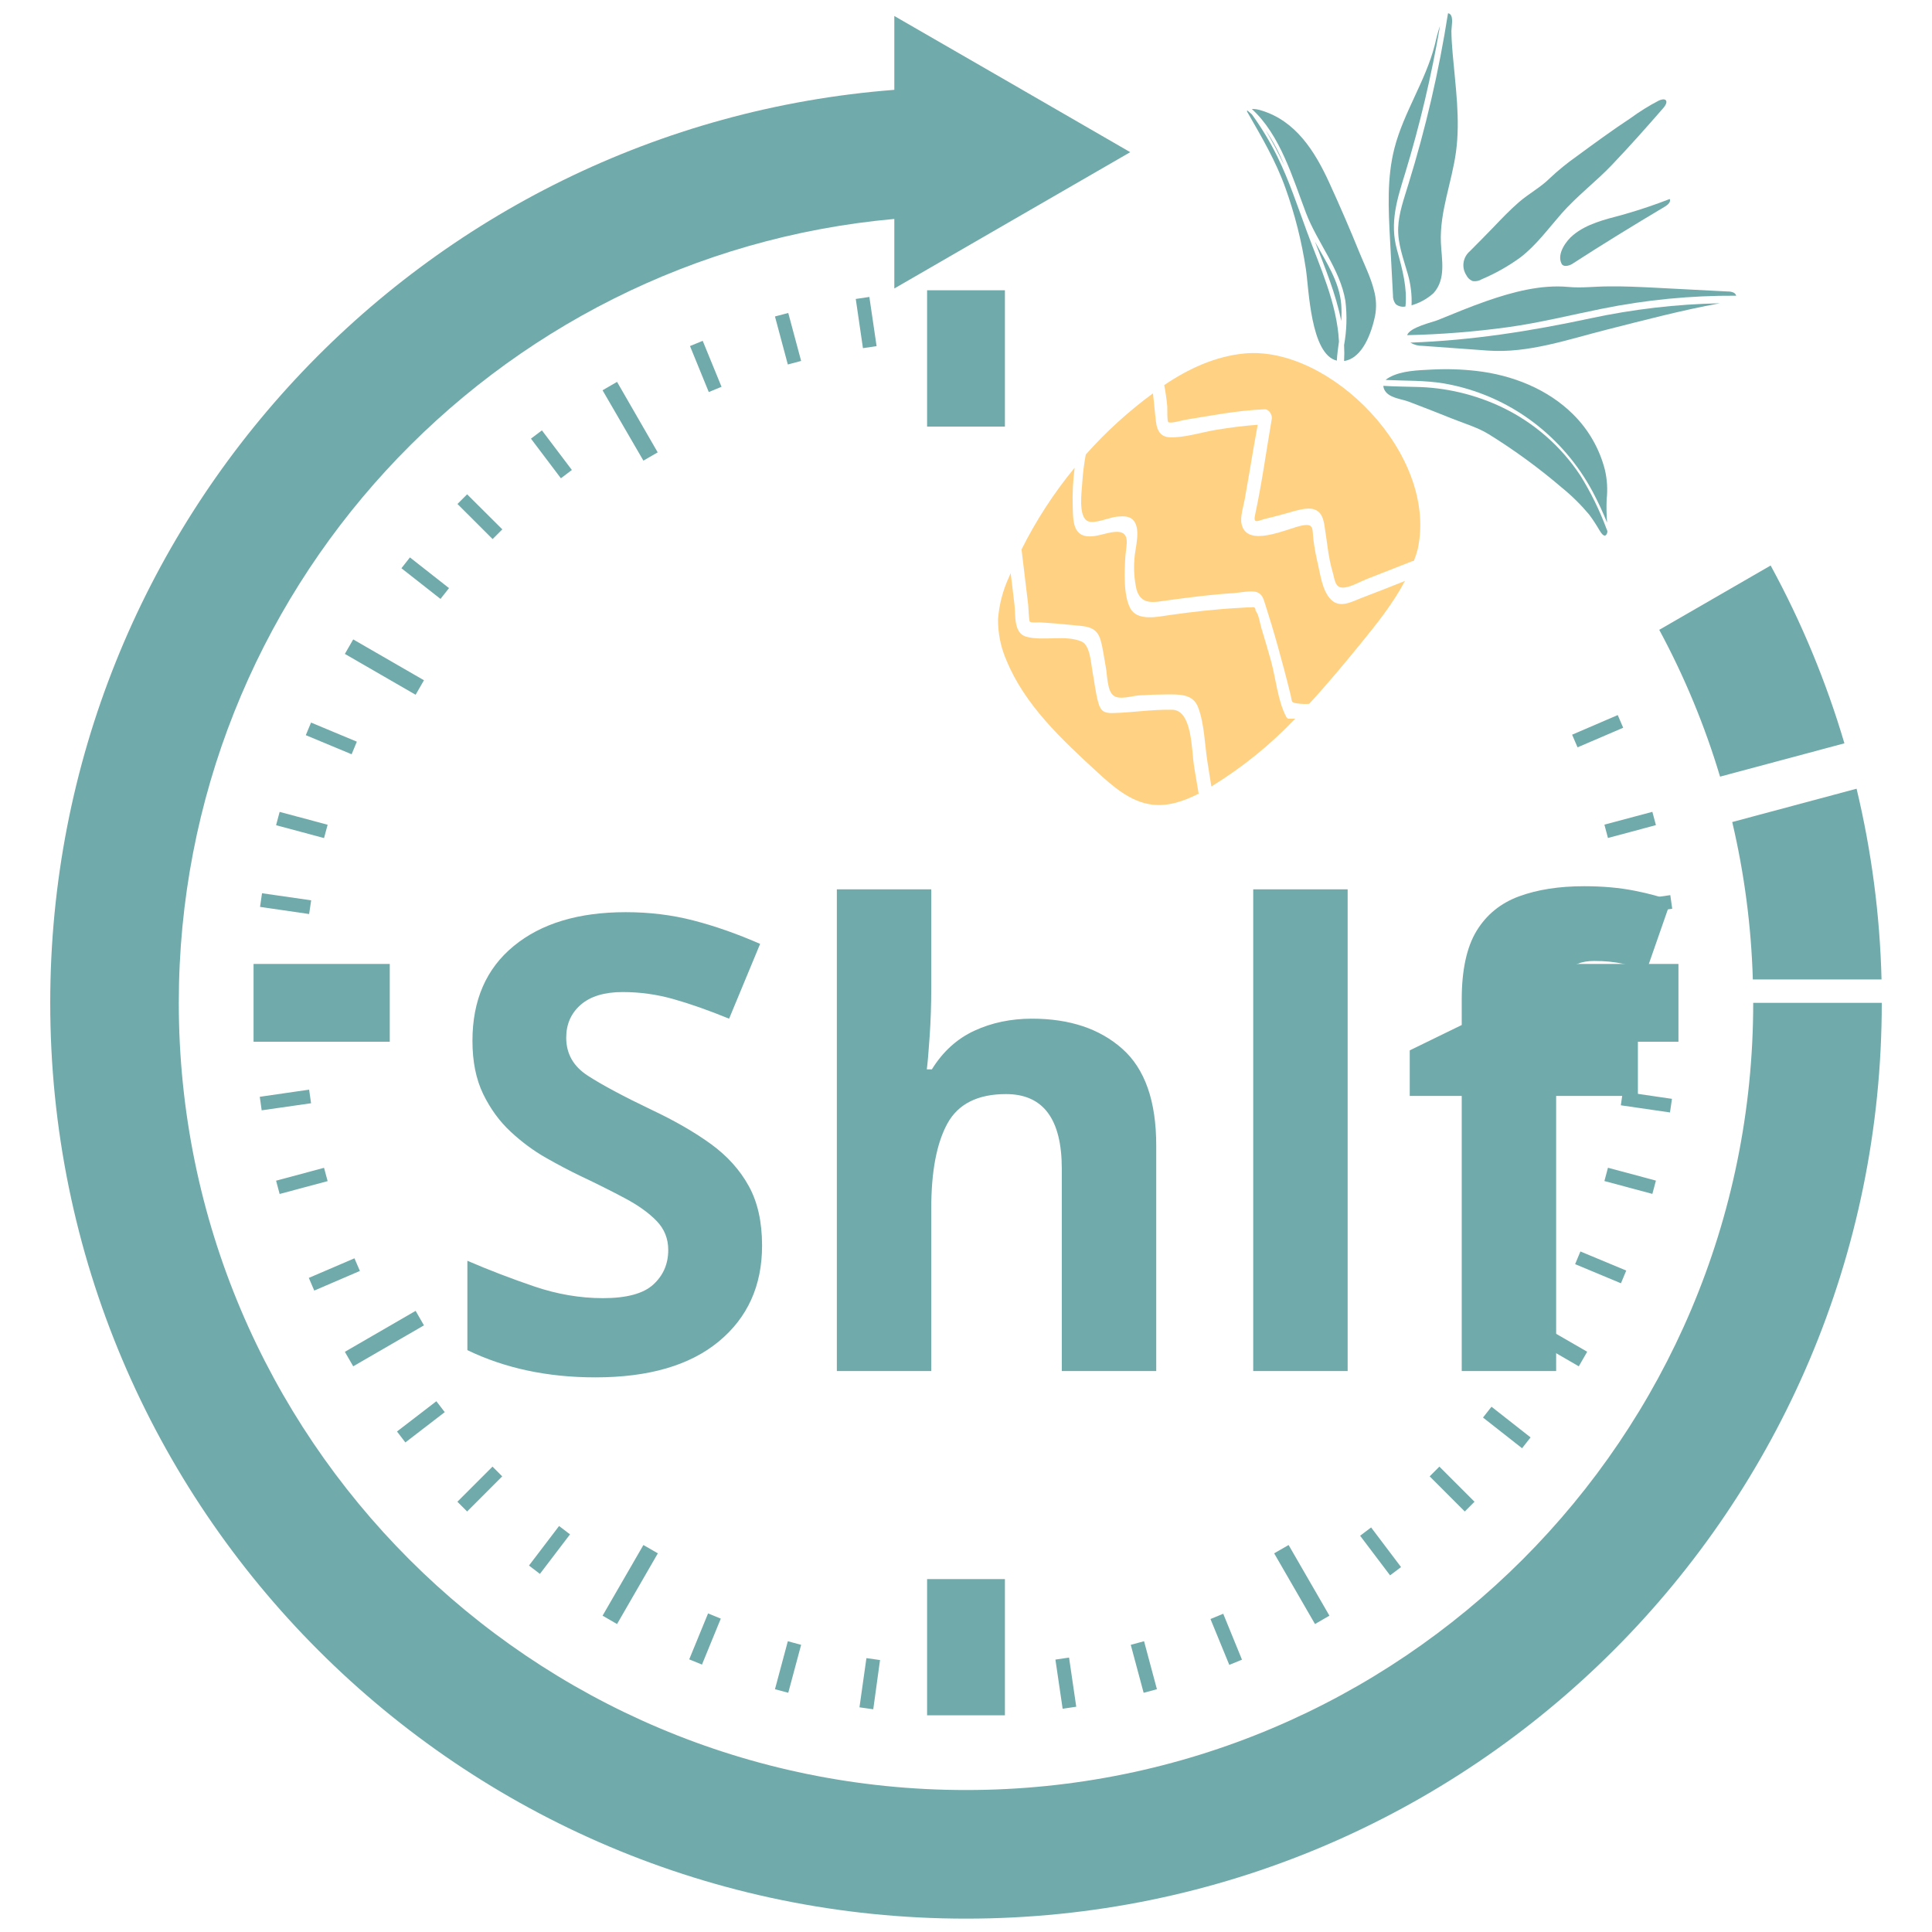
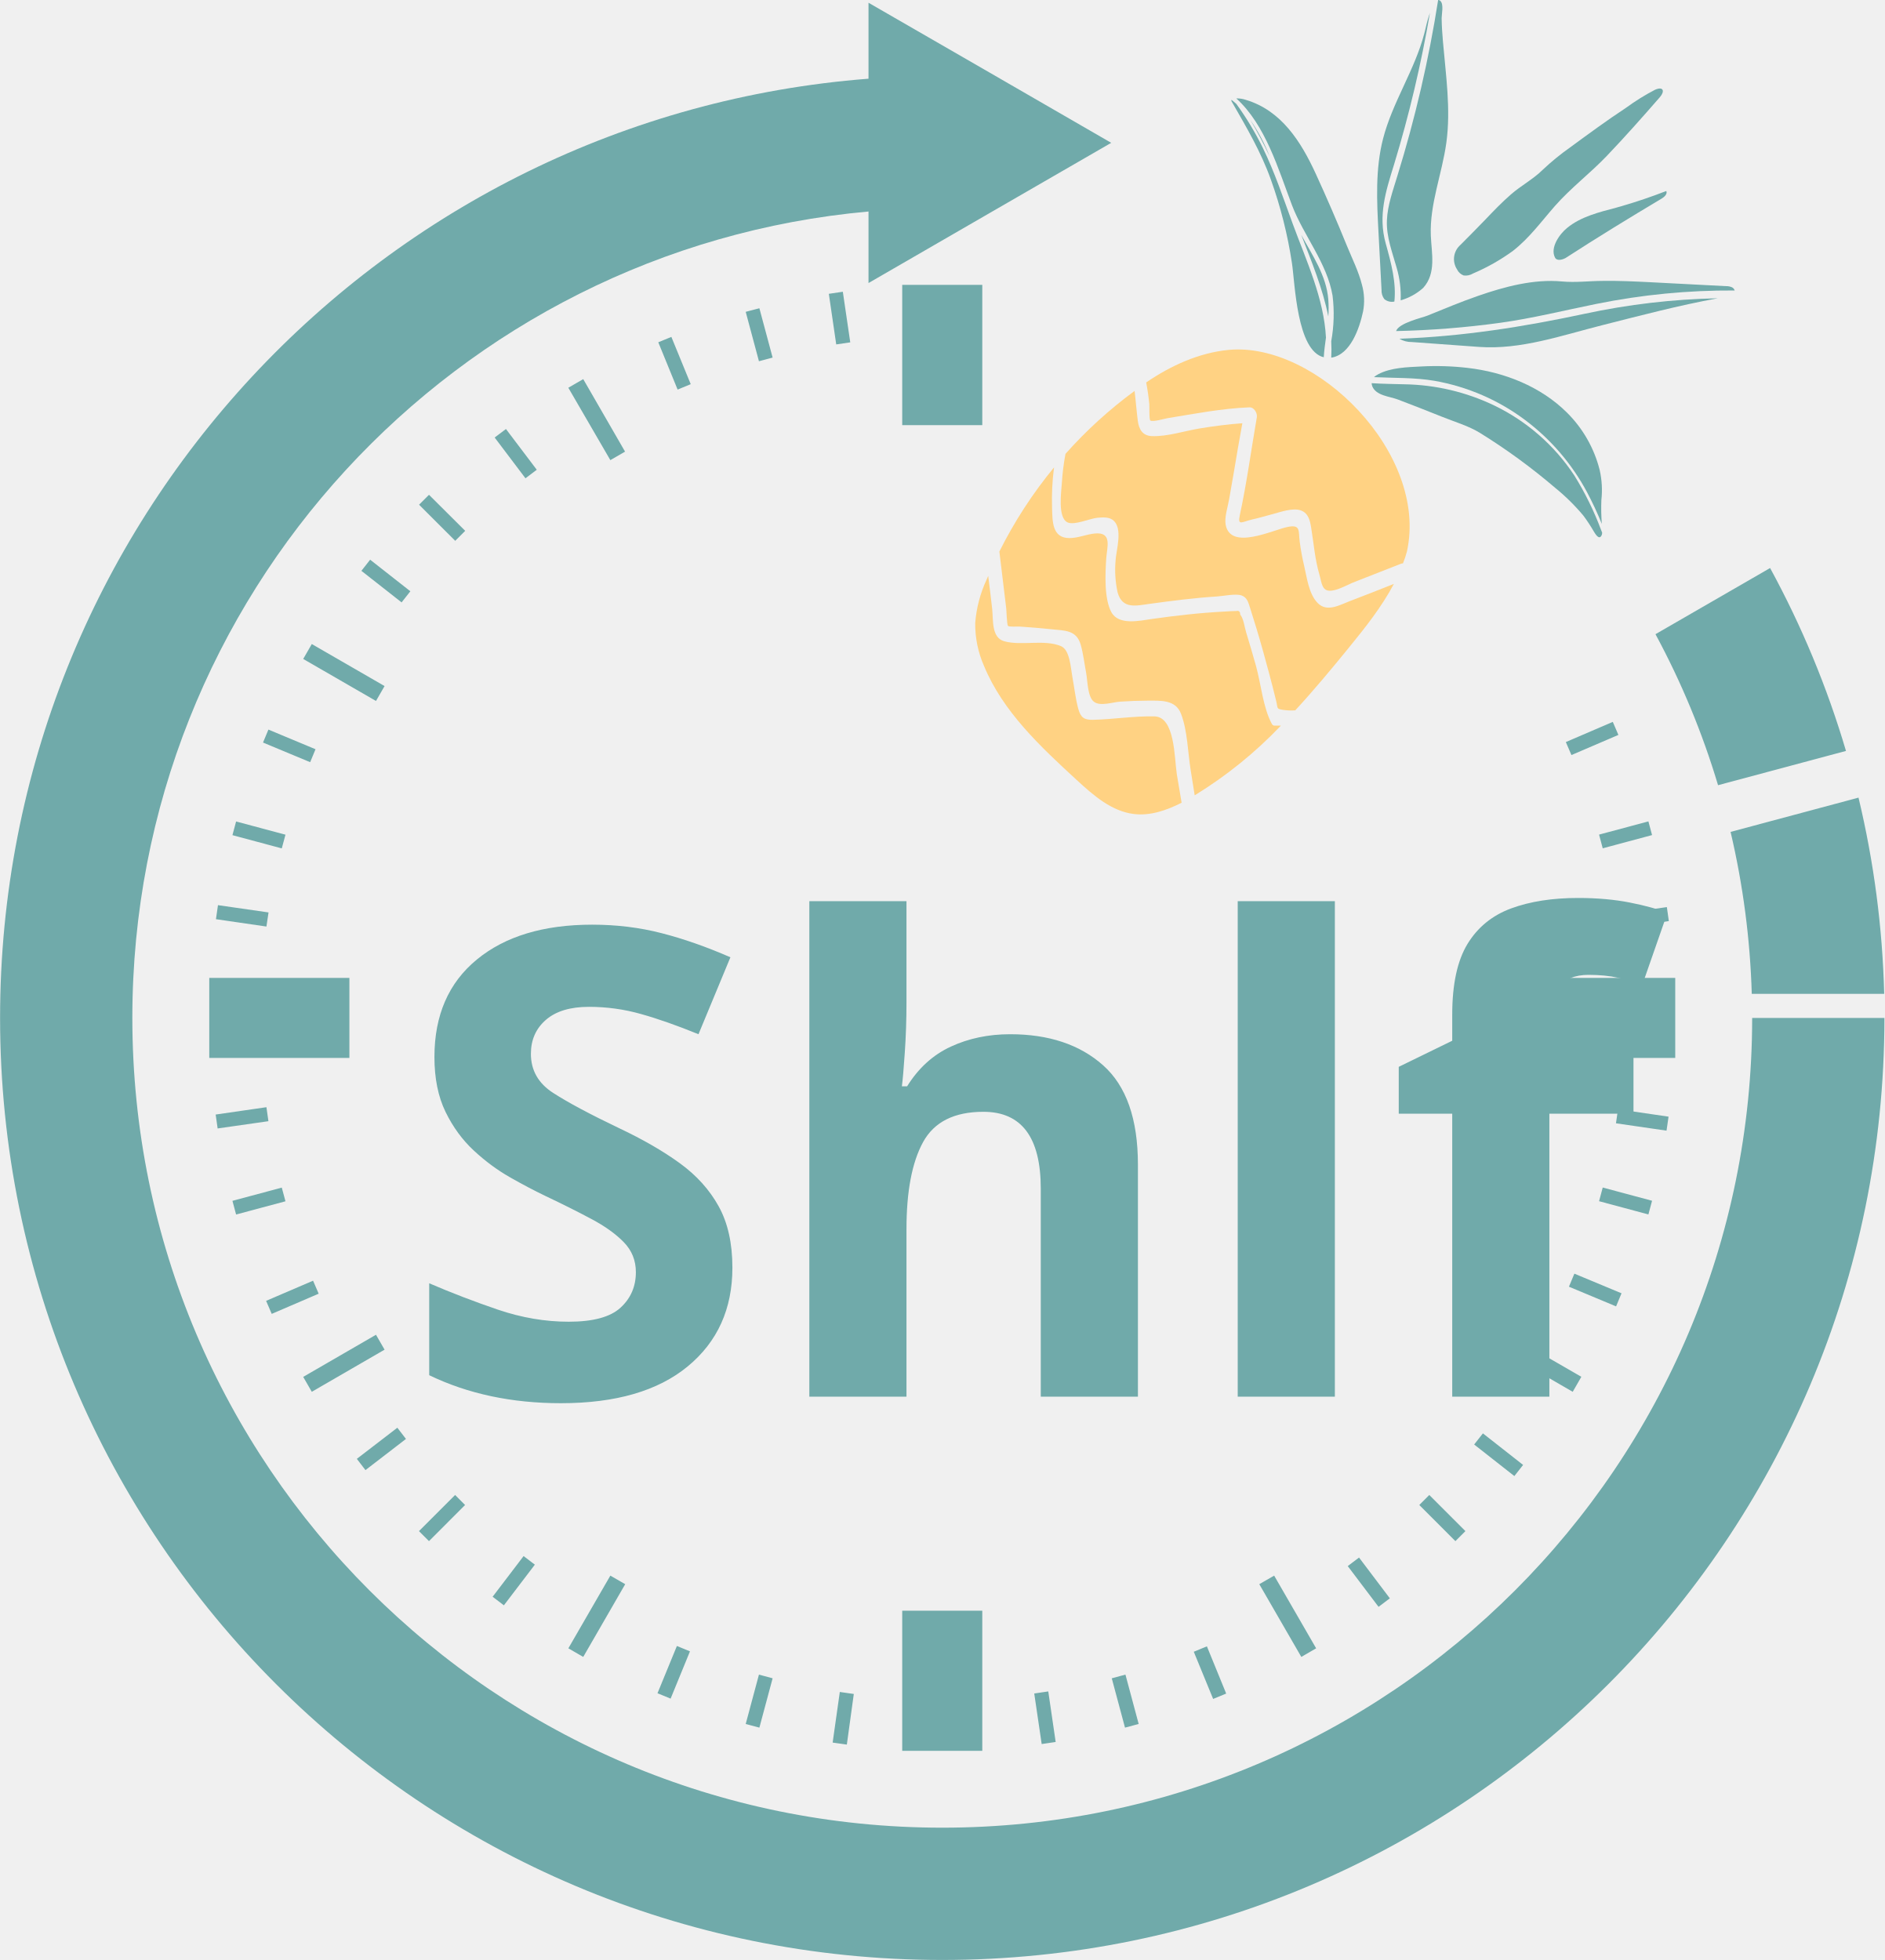
- <svg xmlns="http://www.w3.org/2000/svg" viewBox="0 0 500 500">
+ <svg xmlns="http://www.w3.org/2000/svg" viewBox="0 0 474.03 493.1">
  <defs>
-     <style>.cls-1{isolation:isolate;}.cls-2{fill:#fff;}.cls-3{font-size:164.01px;font-family:Oswald-Bold, Oswald;font-weight:700;}.cls-3,.cls-4,.cls-6{fill:#70aaaa;}.cls-4{fill-rule:evenodd;}.cls-5{mix-blend-mode:multiply;}.cls-7{fill:#ffd283;}</style>
+     <style>.cls-1{isolation:isolate;}.cls-2{font-size:164.01px;font-family:Oswald-Bold, Oswald;font-weight:700;}.cls-2,.cls-3,.cls-5{fill:#70aaaa;}.cls-3{fill-rule:evenodd;}.cls-4{mix-blend-mode:multiply;}.cls-6{fill:#ffd283;}</style>
  </defs>
  <g class="cls-1">
    <g id="Layer_1" data-name="Layer 1">
-       <rect class="cls-2" width="500" height="500" />
-       <text class="cls-3" transform="translate(113.41 354.82)">Shlf</text>
-       <path class="cls-4" d="M80.53,233,80,236.55,67.3,234.7l.51-3.53L80.53,233ZM432.7,284.38l-.51,3.52-12.72-1.85.51-3.53,12.72,1.86ZM92.36,191.92,91,195.2l-11.86-4.94L80.5,187l11.86,4.95Zm328.51,136.9-1.37,3.29-11.86-4.95,1.37-3.28,11.86,4.94ZM116.2,152.21,114,155l-10.11-7.94,2.2-2.8,10.11,7.94ZM396.11,372l-2.2,2.8-10.11-7.94,2.2-2.8L396.11,372ZM148,121.63l-2.84,2.15-7.75-10.26,2.84-2.14L148,121.63ZM362.59,405.56l-2.84,2.14L352,397.45l2.84-2.15,7.75,10.26ZM186.73,100.1l-3.3,1.36-4.86-11.9,3.29-1.35,4.87,11.89Zm134.7,329.42-3.29,1.35L313.27,419l3.3-1.36,4.86,11.9ZM226.86,89.58l-3.53.52-1.86-12.73,3.52-.52,1.87,12.73ZM278.53,441.7l-3.52.52-1.87-12.72,3.53-.52,1.86,12.72Zm-52.57.65-3.53-.5,1.8-12.73,3.52.5L226,442.35Zm-44.29-11.56-3.3-1.35,4.88-11.89,3.29,1.35-4.87,11.89Zm-41.94-23.47-2.83-2.16,7.79-10.23,2.83,2.16-7.79,10.23ZM408.27,193.41l-1.41-3.27,11.81-5.08,1.41,3.28-11.81,5.07ZM81.33,334l-1.41-3.28,11.81-5.07,1.41,3.27L81.33,334Zm23.58,39.3-2.17-2.83,10.19-7.83,2.17,2.82-10.19,7.84ZM420.05,237l-.5-3.53,12.72-1.81.5,3.52L420.05,237ZM67.73,287.38l-.5-3.53L80,282l.5,3.52-12.72,1.82Zm53.16,103.79-2.52-2.52,9.09-9.09,2.51,2.52-9.08,9.09Zm295.25-174.3-.92-3.45,12.41-3.32.92,3.44-12.41,3.33ZM72.37,309l-.92-3.44,12.41-3.33.93,3.44L72.37,309Zm-.92-95.44.92-3.44,12.42,3.32-.93,3.45-12.41-3.33Zm46.92-83.11,2.52-2.52L130,137l-2.51,2.51-9.09-9.08ZM200.56,81.9,204,81l3.33,12.41-3.44.92L200.56,81.9ZM100.87,249.47V269.6H65.62V249.47ZM89.25,349.85l2.16,3.75L109.72,343l-2.16-3.75L89.25,349.85Zm20.47-173.8-2.16,3.75L89.25,169.23l2.16-3.75,18.31,10.57Zm60.53-59-3.74,2.16L155.94,101l3.75-2.17,10.56,18.31Zm69.68-41.93h20.14V110.4H239.93V75.16ZM204,438.09l-3.44-.92,3.33-12.42,3.44.93L204,438.09ZM415.22,305.65l.92-3.44,12.41,3.33-.92,3.44-12.41-3.33ZM370,382.08l9.08,9.09,2.52-2.52-9.09-9.09L370,382.08Zm-77.36,43.6,3.44-.93,3.33,12.42-3.44.92-3.33-12.41ZM434.38,249.47V269.6H399.14V249.47ZM410.75,349.85l-2.16,3.75L390.28,343l2.16-3.75,18.31,10.57ZM155.94,418.13l3.75,2.17L170.25,402l-3.74-2.15-10.57,18.3Zm188.12,0-3.74,2.17L329.75,402l3.74-2.15,10.57,18.3Zm-104.13-9.46h20.14v35.25H239.93V408.67Zm52.55-369.3L262,21.76,231.45,4.14V23.25C109.22,32.7,13,134.88,13,259.54c0,130.9,106.12,237,237,237s237-106.11,237-237H453.73c0,112.52-91.21,203.72-203.73,203.72S46.27,372.06,46.27,259.54C46.27,153.27,127.63,66,231.45,56.66v18L262,57l30.51-17.62Zm165.77,107a235.62,235.62,0,0,1,19.08,46l-32.18,8.62A201.61,201.61,0,0,0,429.41,163l28.84-16.65Zm22.23,57.75a237.3,237.3,0,0,1,6.46,49.36H453.63a203.92,203.92,0,0,0-5.33-40.74Z" transform="translate(0)" />
-       <g class="cls-5">
-         <path class="cls-6" d="M386.51,58.8c2.11-2.21,4.22-4.42,6.53-6.43,2.51-2.2,5.65-3.86,8-6.2A62.64,62.64,0,0,1,408,40.49c4.6-3.38,9.2-6.76,14-9.92a56.31,56.31,0,0,1,7.26-4.52c2.07-.94,2.65.26,1.19,1.92-4.35,5-8.71,9.91-13.26,14.68-4.2,4.41-9,8-13.07,12.62-3.4,3.88-6.48,8.12-10.56,11.29a50.56,50.56,0,0,1-10.06,5.7,3.54,3.54,0,0,1-2.35.49,3,3,0,0,1-1.66-1.53,4.74,4.74,0,0,1,.87-6.17C382.39,63,384.48,60.92,386.51,58.8Z" transform="translate(0)" />
-         <path class="cls-6" d="M420.81,55.33q5.74-1.66,11.32-3.83c.34.76-.48,1.5-1.2,1.93-8.17,4.87-16.21,9.8-24.15,14.94-.86.46-2.17.77-2.63-.09-1.35-2.52,1.19-6,3-7.46,3.49-2.89,8.14-4,12.4-5.13Z" transform="translate(0)" />
-         <path class="cls-6" d="M373.79,99.25a53.5,53.5,0,0,1,23,10,55.07,55.07,0,0,1,15.39,18,84,84,0,0,1,3.73,8,52,52,0,0,1-.11-6,22.75,22.75,0,0,0-.43-7.57,31,31,0,0,0-8.2-14.4c-6.61-6.59-15.79-10.22-25.06-11.28a69.19,69.19,0,0,0-11.51-.36c-3.59.19-7.8.26-11,2a4.74,4.74,0,0,0-1,.69C363.67,98.58,368.8,98.4,373.79,99.25Z" transform="translate(0)" />
-         <path class="cls-6" d="M409,123.08a50.3,50.3,0,0,0-20.09-17.59,54.16,54.16,0,0,0-22.71-5.36c-2.74-.08-5.48-.1-8.19-.28a2.57,2.57,0,0,0,.18.83c1,2.34,4.35,2.49,6.42,3.28,3.68,1.41,7.36,2.82,11,4.3,3.23,1.31,6.76,2.31,9.7,4.13a153.48,153.48,0,0,1,18.87,13.79,51.84,51.84,0,0,1,7.1,7,41.6,41.6,0,0,1,2.63,4c.3.47,1.36,2.41,2,.82a1.58,1.58,0,0,0,.08-.57l-.22-.54A77.29,77.29,0,0,0,409,123.08Z" transform="translate(0)" />
-         <path class="cls-6" d="M346.52,88.39c-.5-9.85-4.92-19.3-8.34-28.58-2.39-6.49-4.56-13.08-7.61-19.29A76,76,0,0,0,324,29.62c-.4-.37-.81-.72-1.24-1.06l0,0a.54.54,0,0,0,.09.51c3.67,6.4,7.3,12.54,9.79,19.5a111.45,111.45,0,0,1,5.33,21.11c.76,5,1.2,22.07,8,23.65C346.06,91.7,346.29,90.05,346.52,88.39Z" transform="translate(0)" />
-         <path class="cls-6" d="M332.36,42.8a46.43,46.43,0,0,0-4.85-9.16C329.28,36.61,330.88,39.66,332.36,42.8Z" transform="translate(0)" />
-         <path class="cls-6" d="M338,55.14c2.93,7.64,8.82,14.53,10.18,22.69a38,38,0,0,1-.33,11.46,38.16,38.16,0,0,1,0,4.14c4.88-.74,7.12-7.5,8-11.59a14.72,14.72,0,0,0-.27-6.73c-.84-3.36-2.49-6.64-3.75-9.73q-3.74-9.21-7.89-18.25c-3.68-8-8.62-15.88-17.55-18.55a7,7,0,0,0-2.42-.37h0C331.34,34.91,334.53,46,338,55.14Z" transform="translate(0)" />
-         <path class="cls-6" d="M340.31,62.54c2.58,6.7,5.42,13.53,6.8,20.53a29,29,0,0,0,0-4.27C346.63,72.79,343.14,67.75,340.31,62.54Z" transform="translate(0)" />
-         <path class="cls-6" d="M414.53,79.91a169.74,169.74,0,0,1,34.8-3.38,1.31,1.31,0,0,0-.65-.79,3.35,3.35,0,0,0-1.51-.3l-19.25-1c-3.89-.19-7.78-.38-11.67-.32-3.52,0-6.9.47-10.37.14-7.06-.66-14.45,1.32-21.05,3.61-4.34,1.5-8.57,3.28-12.82,5-1.27.52-7.16,1.82-7.85,3.87a228.48,228.48,0,0,0,26.13-2.07C398.46,83.54,406.45,81.54,414.53,79.91Z" transform="translate(0)" />
-         <path class="cls-6" d="M365,88.67a5.84,5.84,0,0,0,3.13.83l16.94,1.23c10.45.75,20.79-2.9,30.88-5.45,9.67-2.45,19.33-5,29.13-6.79a176.12,176.12,0,0,0-33.48,3.9C396.08,85.71,380.87,88.1,365,88.67Z" transform="translate(0)" />
-         <path class="cls-6" d="M361.54,64.65c-1.93-7,0-13,2.09-19.75a311.32,311.32,0,0,0,9.05-38.23c-.6,1.67-1,3.41-1.4,5.12-2.38,9.2-8,17.3-10.38,26.5-2,7.7-1.58,15.8-1.16,23.74q.39,7.17.76,14.34a3.58,3.58,0,0,0,.69,2.32,3,3,0,0,0,2.54.63C364.23,74.6,363,69.89,361.54,64.65Z" transform="translate(0)" />
-         <path class="cls-6" d="M361.85,58.92c-.16,4.13,1.36,8,2.46,11.92a25.21,25.21,0,0,1,1,8.17A14.38,14.38,0,0,0,371,75.86c3.3-3.67,2.09-8.67,1.9-13.09-.33-8,2.84-15.59,3.91-23.47,1.14-8.4-.13-16.92-.86-25.37-.17-2-.31-3.94-.33-5.92,0-1,.58-3.47-.31-4.31a.76.76,0,0,0-.57-.25,313.72,313.72,0,0,1-10.25,44.23C363.4,51.33,362,55.05,361.85,58.92Z" transform="translate(0)" />
-         <path class="cls-7" d="M266.53,160.91c.31.31,2.42.13,2.89.17,2.66.17,5.3.4,7.95.67,3.53.37,6.43.17,7.49,4,.63,2.3.91,4.73,1.35,7.07.36,2,.33,5.87,1.91,7.15s4.79.11,6.67,0c2.3-.16,4.62-.24,6.93-.25,3.25,0,7-.27,8.35,3.33,1.63,4.24,1.7,9.72,2.43,14.21q.5,3.14,1,6.28A107.09,107.09,0,0,0,335.19,186l-1.73,0a.82.82,0,0,1-.52-.37c-2.25-4.14-2.74-10-4-14.58-.81-2.86-1.64-5.72-2.51-8.56-.4-1.29-.61-3.38-1.48-4.43,0-.75-.34-1.05-1-.89-.94,0-1.89.07-2.83.13-6.16.31-12.27,1-18.37,1.87-3.11.45-8.37,1.67-10.21-1.71s-1.54-9.67-1.29-13.52c.19-2.86,1.6-6.73-2.91-6.27-2.12.21-4.2,1.16-6.35,1.15-4.38,0-4.26-4.2-4.37-7.65a62.36,62.36,0,0,1,.5-10.13,112.08,112.08,0,0,0-13.75,21.16q.87,7.19,1.73,14.37C266.14,156.9,266.26,160.64,266.53,160.91Z" transform="translate(0)" />
-         <path class="cls-7" d="M303.4,183.68c-5.2-.12-10.29.74-15.46.86-2.19.05-3.11-.53-3.71-2.72-.72-2.6-1-5.41-1.5-8.06-.43-2.33-.61-6.82-2.88-7.76-4.27-1.77-9.89,0-14.29-1.23-3.23-.93-2.71-5.4-3-8.12s-.67-5.55-1-8.32c-.14.33-.3.66-.43,1a31.69,31.69,0,0,0-2.84,10.87A26.08,26.08,0,0,0,260.51,171c4.75,11.49,14.18,20.28,23.33,28.7,4.17,3.84,8.74,7.86,14.37,8.54,4.14.5,8.22-.92,12-2.84L309,198.19C308.37,194.18,308.57,183.81,303.4,183.68Z" transform="translate(0)" />
-         <path class="cls-7" d="M329.06,161.62c1.12,3.71,2.15,7.45,3.15,11.19.61,2.3,1.21,4.61,1.77,6.92.51,2.05,0,2,1.72,2.31a14.9,14.9,0,0,0,3.1.12c4.61-5,9-10.27,13.27-15.51s8.45-10.46,11.53-16.3c-3.77,1.48-7.53,3-11.31,4.42-2.54,1-5.54,2.7-7.82.42s-2.74-6.45-3.41-9.27a60.91,60.91,0,0,1-1.14-6.17c-.36-2.78.3-4.39-3-3.74-3.75.74-14.35,6-15.62-.5-.37-1.9.54-4.56.86-6.44.41-2.32.81-4.65,1.22-7q1-6.07,2.11-12.14c-3.61.25-7.18.73-10.75,1.31-3.81.63-8.16,2.07-12,1.93-2.38-.09-3.29-1.74-3.56-3.93-.32-2.51-.5-5-.8-7.44A112.12,112.12,0,0,0,281,117.63a58.78,58.78,0,0,0-.91,7.26c-.13,2.26-1.13,8.84,1.46,10,1.78.76,5.54-1,7.5-1.18,1.2-.1,2.73-.24,3.79.51,2.79,2,.85,7.79.75,10.36a26.46,26.46,0,0,0,.53,7.95c1.22,4.23,4.58,3.31,8.09,2.83,5.63-.76,11.24-1.5,16.93-1.85,1.54-.1,4.72-.78,6.16-.25s1.69,1.79,2.15,3.18Q328.26,159,329.06,161.62Z" transform="translate(0)" />
-         <path class="cls-7" d="M302.35,109.25c.67.41,3.55-.47,4.34-.6,6.85-1.11,13.64-2.45,20.59-2.72,1.14-.05,2,1.41,1.86,2.44-1.43,8.24-2.54,16.61-4.31,24.78-.57,2.66.6,1.59,3.07,1,1.72-.37,3.4-.89,5.1-1.33,2-.51,5.25-1.75,7.33-.91,1.82.74,2.19,2.59,2.47,4.3.66,4,.92,7.88,2.08,11.82.6,2,.54,4.4,3.19,4,1.84-.25,4-1.55,5.78-2.23q5.77-2.24,11.53-4.52a1.34,1.34,0,0,1,.51-.09,23.22,23.22,0,0,0,1-3c5.43-24.66-22.84-52.84-44.88-50.71-7.48.73-14.47,3.94-20.71,8.18.34,1.8.61,3.61.78,5.44C302.14,105.52,302,109.05,302.35,109.25Z" transform="translate(0)" />
+       <text class="cls-2" transform="translate(100.42 351.38)">Shlf</text>
+       <path class="cls-3" d="M80.53,233,80,236.55,67.3,234.7l.51-3.53L80.53,233ZM432.7,284.38l-.51,3.52-12.72-1.85.51-3.53,12.72,1.86ZM92.36,191.92,91,195.2l-11.86-4.94L80.5,187l11.86,4.95Zm328.51,136.9-1.37,3.29-11.86-4.95,1.37-3.28,11.86,4.94ZM116.2,152.21,114,155l-10.11-7.94,2.2-2.8,10.11,7.94ZM396.11,372l-2.2,2.8-10.11-7.94,2.2-2.8L396.11,372ZM148,121.63l-2.84,2.15-7.75-10.26,2.84-2.14L148,121.63ZM362.59,405.56l-2.84,2.14L352,397.45l2.84-2.15,7.75,10.26ZM186.73,100.1l-3.3,1.36-4.86-11.9,3.29-1.35,4.87,11.89Zm134.7,329.42-3.29,1.35L313.27,419l3.3-1.36,4.86,11.9ZM226.86,89.58l-3.53.52-1.86-12.73,3.52-.52,1.87,12.73ZM278.53,441.7l-3.52.52-1.87-12.72,3.53-.52,1.86,12.72Zm-52.57.65-3.53-.5,1.8-12.73,3.52.5L226,442.35Zm-44.29-11.56-3.3-1.35,4.88-11.89,3.29,1.35-4.87,11.89Zm-41.94-23.47-2.83-2.16,7.79-10.23,2.83,2.16-7.79,10.23ZM408.27,193.41l-1.41-3.27,11.81-5.08,1.41,3.28-11.81,5.07ZM81.33,334l-1.41-3.28,11.81-5.07,1.41,3.27L81.33,334Zm23.58,39.3-2.17-2.83,10.19-7.83,2.17,2.82-10.19,7.84ZM420.05,237l-.5-3.53,12.72-1.81.5,3.52L420.05,237ZM67.73,287.38l-.5-3.53L80,282l.5,3.52-12.72,1.82Zm53.16,103.79-2.52-2.52,9.09-9.09,2.51,2.52-9.08,9.09Zm295.25-174.3-.92-3.45,12.41-3.32.92,3.44-12.41,3.33ZM72.37,309l-.92-3.44,12.41-3.33.93,3.44L72.37,309Zm-.92-95.44.92-3.44,12.42,3.32-.93,3.45-12.41-3.33Zm46.92-83.11,2.52-2.52L130,137l-2.51,2.51-9.09-9.08ZM200.56,81.9,204,81l3.33,12.41-3.44.92L200.56,81.9ZM100.87,249.47V269.6H65.62V249.47ZM89.25,349.85l2.16,3.75L109.72,343l-2.16-3.75L89.25,349.85Zm20.47-173.8-2.16,3.75L89.25,169.23l2.16-3.75,18.31,10.57Zm60.53-59-3.74,2.16L155.94,101l3.75-2.17,10.56,18.31Zm69.68-41.93h20.14V110.4H239.93V75.16ZM204,438.09l-3.44-.92,3.33-12.42,3.44.93L204,438.09ZM415.22,305.65l.92-3.44,12.41,3.33-.92,3.44-12.41-3.33ZM370,382.08l9.08,9.09,2.52-2.52-9.09-9.09L370,382.08Zm-77.36,43.6,3.44-.93,3.33,12.42-3.44.92-3.33-12.41ZM434.38,249.47V269.6H399.14V249.47ZM410.75,349.85l-2.16,3.75L390.28,343l2.16-3.75,18.31,10.57ZM155.94,418.13l3.75,2.17L170.25,402l-3.74-2.15-10.57,18.3Zm188.12,0-3.74,2.17L329.75,402l3.74-2.15,10.57,18.3Zm-104.13-9.46h20.14v35.25H239.93V408.67Zm52.55-369.3L262,21.76,231.45,4.14V23.25C109.22,32.7,13,134.88,13,259.54c0,130.9,106.12,237,237,237s237-106.11,237-237H453.73c0,112.52-91.21,203.72-203.73,203.72S46.27,372.06,46.27,259.54C46.27,153.27,127.63,66,231.45,56.66v18L262,57l30.51-17.62Zm165.77,107a235.62,235.62,0,0,1,19.08,46l-32.18,8.62A201.61,201.61,0,0,0,429.41,163l28.84-16.65Zm22.23,57.75a237.3,237.3,0,0,1,6.46,49.36H453.63a203.92,203.92,0,0,0-5.33-40.74Z" transform="translate(-12.98 -3.45)" />
+       <g class="cls-4">
+         <path class="cls-5" d="M386.51,58.8c2.11-2.21,4.22-4.42,6.53-6.43,2.51-2.2,5.65-3.86,8-6.2A62.64,62.64,0,0,1,408,40.49c4.6-3.38,9.2-6.76,14-9.92a56.31,56.31,0,0,1,7.26-4.52c2.07-.94,2.65.26,1.19,1.92-4.35,5-8.71,9.91-13.26,14.68-4.2,4.41-9,8-13.07,12.62-3.4,3.88-6.48,8.12-10.56,11.29a50.56,50.56,0,0,1-10.06,5.7,3.54,3.54,0,0,1-2.35.49,3,3,0,0,1-1.66-1.53,4.74,4.74,0,0,1,.87-6.17C382.39,63,384.48,60.92,386.51,58.8Z" transform="translate(-12.98 -3.45)" />
+         <path class="cls-5" d="M420.81,55.33q5.74-1.66,11.32-3.83c.34.76-.48,1.5-1.2,1.93-8.17,4.87-16.21,9.8-24.15,14.94-.86.46-2.17.77-2.63-.09-1.35-2.52,1.19-6,3-7.46,3.49-2.89,8.14-4,12.4-5.13Z" transform="translate(-12.98 -3.45)" />
+         <path class="cls-5" d="M373.79,99.25a53.5,53.5,0,0,1,23,10,55.07,55.07,0,0,1,15.39,18,84,84,0,0,1,3.73,8,52,52,0,0,1-.11-6,22.75,22.75,0,0,0-.43-7.57,31,31,0,0,0-8.2-14.4c-6.61-6.59-15.79-10.22-25.06-11.28a69.19,69.19,0,0,0-11.51-.36c-3.59.19-7.8.26-11,2a4.74,4.74,0,0,0-1,.69C363.67,98.58,368.8,98.4,373.79,99.25Z" transform="translate(-12.98 -3.45)" />
+         <path class="cls-5" d="M409,123.08a50.3,50.3,0,0,0-20.09-17.59,54.16,54.16,0,0,0-22.71-5.36c-2.74-.08-5.48-.1-8.19-.28a2.57,2.57,0,0,0,.18.83c1,2.34,4.35,2.49,6.42,3.28,3.68,1.41,7.36,2.82,11,4.3,3.23,1.31,6.76,2.31,9.7,4.13a153.48,153.48,0,0,1,18.87,13.79,51.84,51.84,0,0,1,7.1,7,41.6,41.6,0,0,1,2.63,4c.3.47,1.36,2.41,2,.82a1.58,1.58,0,0,0,.08-.57l-.22-.54A77.29,77.29,0,0,0,409,123.08Z" transform="translate(-12.98 -3.45)" />
+         <path class="cls-5" d="M346.52,88.39c-.5-9.85-4.92-19.3-8.34-28.58-2.39-6.49-4.56-13.08-7.61-19.29A76,76,0,0,0,324,29.62c-.4-.37-.81-.72-1.24-1.06l0,0a.54.54,0,0,0,.09.51c3.67,6.4,7.3,12.54,9.79,19.5a111.45,111.45,0,0,1,5.33,21.11c.76,5,1.2,22.07,8,23.65C346.06,91.7,346.29,90.05,346.52,88.39Z" transform="translate(-12.98 -3.45)" />
+         <path class="cls-5" d="M332.36,42.8a46.43,46.43,0,0,0-4.85-9.16C329.28,36.61,330.88,39.66,332.36,42.8Z" transform="translate(-12.98 -3.45)" />
+         <path class="cls-5" d="M338,55.14c2.93,7.64,8.82,14.53,10.18,22.69a38,38,0,0,1-.33,11.46,38.16,38.16,0,0,1,0,4.14c4.88-.74,7.12-7.5,8-11.59a14.72,14.72,0,0,0-.27-6.73c-.84-3.36-2.49-6.64-3.75-9.73q-3.74-9.21-7.89-18.25c-3.68-8-8.62-15.88-17.55-18.55a7,7,0,0,0-2.42-.37h0C331.34,34.91,334.53,46,338,55.14Z" transform="translate(-12.98 -3.45)" />
+         <path class="cls-5" d="M340.31,62.54c2.58,6.7,5.42,13.53,6.8,20.53a29,29,0,0,0,0-4.27C346.63,72.79,343.14,67.75,340.31,62.54Z" transform="translate(-12.98 -3.45)" />
+         <path class="cls-5" d="M414.53,79.91a169.74,169.74,0,0,1,34.8-3.38,1.31,1.31,0,0,0-.65-.79,3.35,3.35,0,0,0-1.51-.3l-19.25-1c-3.89-.19-7.78-.38-11.67-.32-3.52,0-6.9.47-10.37.14-7.06-.66-14.45,1.32-21.05,3.61-4.34,1.5-8.57,3.28-12.82,5-1.27.52-7.16,1.82-7.85,3.87a228.48,228.48,0,0,0,26.13-2.07C398.46,83.54,406.45,81.54,414.53,79.91Z" transform="translate(-12.98 -3.45)" />
+         <path class="cls-5" d="M365,88.67a5.84,5.84,0,0,0,3.13.83l16.94,1.23c10.45.75,20.79-2.9,30.88-5.45,9.67-2.45,19.33-5,29.13-6.79a176.12,176.12,0,0,0-33.48,3.9C396.08,85.71,380.87,88.1,365,88.67Z" transform="translate(-12.98 -3.45)" />
+         <path class="cls-5" d="M361.54,64.65c-1.93-7,0-13,2.09-19.75a311.32,311.32,0,0,0,9.05-38.23c-.6,1.67-1,3.41-1.4,5.12-2.38,9.2-8,17.3-10.38,26.5-2,7.7-1.58,15.8-1.16,23.74q.39,7.17.76,14.34a3.58,3.58,0,0,0,.69,2.32,3,3,0,0,0,2.54.63C364.23,74.6,363,69.89,361.54,64.65Z" transform="translate(-12.98 -3.45)" />
+         <path class="cls-5" d="M361.85,58.92c-.16,4.13,1.36,8,2.46,11.92a25.21,25.21,0,0,1,1,8.17A14.38,14.38,0,0,0,371,75.86c3.3-3.67,2.09-8.67,1.9-13.09-.33-8,2.84-15.59,3.91-23.47,1.14-8.4-.13-16.92-.86-25.37-.17-2-.31-3.94-.33-5.92,0-1,.58-3.47-.31-4.31a.76.76,0,0,0-.57-.25,313.72,313.72,0,0,1-10.25,44.23C363.4,51.33,362,55.05,361.85,58.92Z" transform="translate(-12.98 -3.45)" />
+         <path class="cls-6" d="M266.53,160.91c.31.31,2.42.13,2.89.17,2.66.17,5.3.4,7.95.67,3.53.37,6.43.17,7.49,4,.63,2.3.91,4.73,1.35,7.07.36,2,.33,5.87,1.91,7.15s4.79.11,6.67,0c2.3-.16,4.62-.24,6.93-.25,3.25,0,7-.27,8.35,3.33,1.63,4.24,1.7,9.72,2.43,14.21q.5,3.14,1,6.28A107.09,107.09,0,0,0,335.19,186l-1.73,0a.82.82,0,0,1-.52-.37c-2.25-4.14-2.74-10-4-14.58-.81-2.86-1.64-5.72-2.51-8.56-.4-1.29-.61-3.38-1.48-4.43,0-.75-.34-1.05-1-.89-.94,0-1.89.07-2.83.13-6.16.31-12.27,1-18.37,1.87-3.11.45-8.37,1.67-10.21-1.71s-1.54-9.67-1.29-13.52c.19-2.86,1.6-6.73-2.91-6.27-2.12.21-4.2,1.16-6.35,1.15-4.38,0-4.26-4.2-4.37-7.65a62.36,62.36,0,0,1,.5-10.13,112.08,112.08,0,0,0-13.75,21.16q.87,7.19,1.73,14.37C266.14,156.9,266.26,160.64,266.53,160.91Z" transform="translate(-12.98 -3.45)" />
+         <path class="cls-6" d="M303.4,183.68c-5.2-.12-10.29.74-15.46.86-2.19.05-3.11-.53-3.71-2.72-.72-2.6-1-5.41-1.5-8.06-.43-2.33-.61-6.82-2.88-7.76-4.27-1.77-9.89,0-14.29-1.23-3.23-.93-2.71-5.4-3-8.12s-.67-5.55-1-8.32c-.14.33-.3.66-.43,1a31.69,31.69,0,0,0-2.84,10.87A26.08,26.08,0,0,0,260.51,171c4.75,11.49,14.18,20.28,23.33,28.7,4.17,3.84,8.74,7.86,14.37,8.54,4.14.5,8.22-.92,12-2.84L309,198.19C308.37,194.18,308.57,183.81,303.4,183.68Z" transform="translate(-12.98 -3.45)" />
+         <path class="cls-6" d="M329.06,161.62c1.12,3.71,2.15,7.45,3.15,11.19.61,2.3,1.21,4.61,1.77,6.92.51,2.05,0,2,1.72,2.31a14.9,14.9,0,0,0,3.1.12c4.61-5,9-10.27,13.27-15.51s8.45-10.46,11.53-16.3c-3.77,1.48-7.53,3-11.31,4.42-2.54,1-5.54,2.7-7.82.42s-2.74-6.45-3.41-9.27a60.91,60.91,0,0,1-1.14-6.17c-.36-2.78.3-4.39-3-3.74-3.75.74-14.35,6-15.62-.5-.37-1.9.54-4.56.86-6.44.41-2.32.81-4.65,1.22-7q1-6.07,2.11-12.14c-3.61.25-7.18.73-10.75,1.31-3.81.63-8.16,2.07-12,1.93-2.38-.09-3.29-1.74-3.56-3.93-.32-2.51-.5-5-.8-7.44A112.12,112.12,0,0,0,281,117.63a58.78,58.78,0,0,0-.91,7.26c-.13,2.26-1.13,8.84,1.46,10,1.78.76,5.54-1,7.5-1.18,1.2-.1,2.73-.24,3.79.51,2.79,2,.85,7.79.75,10.36a26.46,26.46,0,0,0,.53,7.95c1.22,4.23,4.58,3.31,8.09,2.83,5.63-.76,11.24-1.5,16.93-1.85,1.54-.1,4.72-.78,6.16-.25s1.69,1.79,2.15,3.18Q328.26,159,329.06,161.62Z" transform="translate(-12.98 -3.45)" />
+         <path class="cls-6" d="M302.35,109.25c.67.41,3.55-.47,4.34-.6,6.85-1.11,13.64-2.45,20.59-2.72,1.14-.05,2,1.41,1.86,2.44-1.43,8.24-2.54,16.61-4.31,24.78-.57,2.66.6,1.59,3.07,1,1.72-.37,3.4-.89,5.1-1.33,2-.51,5.25-1.75,7.33-.91,1.82.74,2.19,2.59,2.47,4.3.66,4,.92,7.88,2.08,11.82.6,2,.54,4.4,3.19,4,1.84-.25,4-1.55,5.78-2.23q5.77-2.24,11.53-4.52a1.34,1.34,0,0,1,.51-.09,23.22,23.22,0,0,0,1-3c5.43-24.66-22.84-52.84-44.88-50.71-7.48.73-14.47,3.94-20.71,8.18.34,1.8.61,3.61.78,5.44C302.14,105.52,302,109.05,302.35,109.25Z" transform="translate(-12.98 -3.45)" />
      </g>
    </g>
  </g>
</svg>
